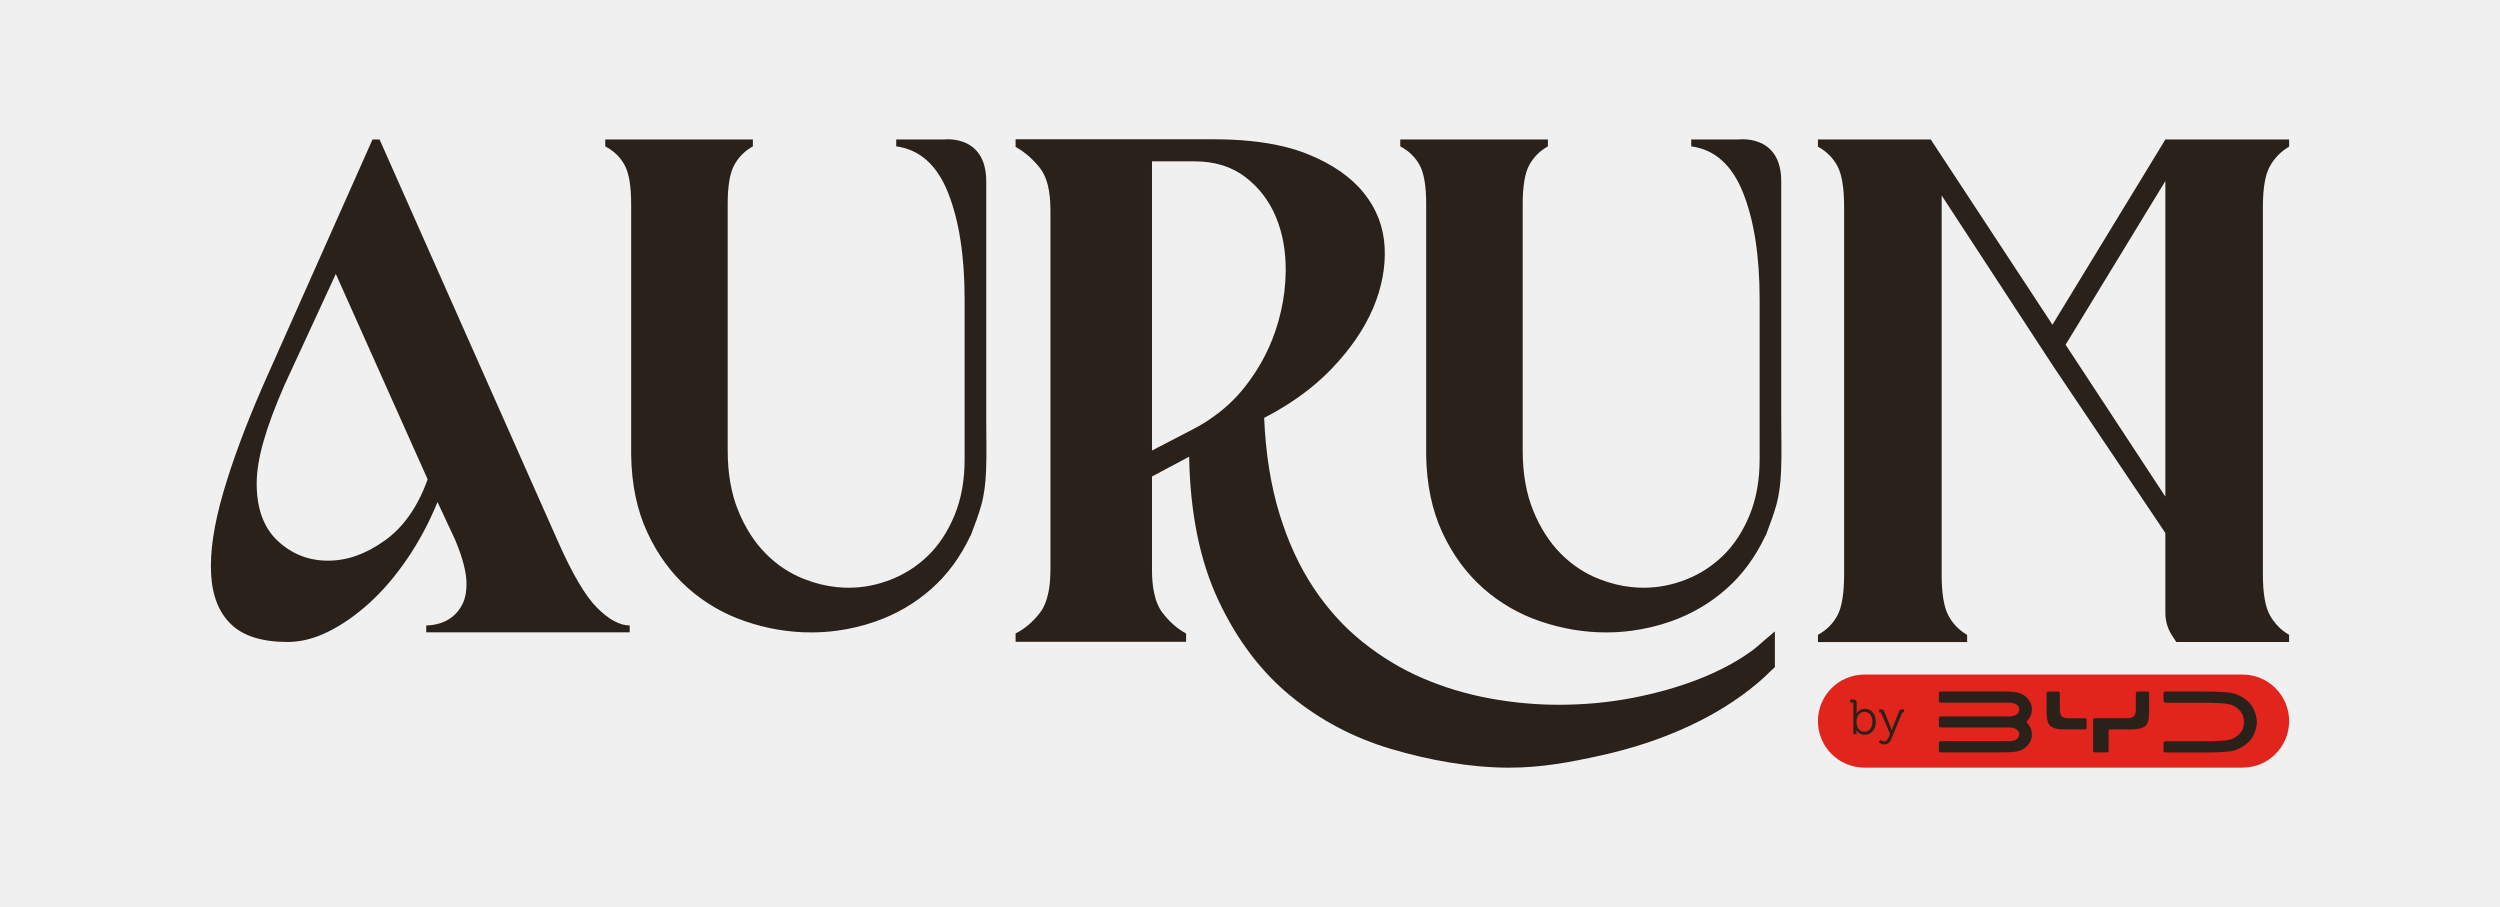
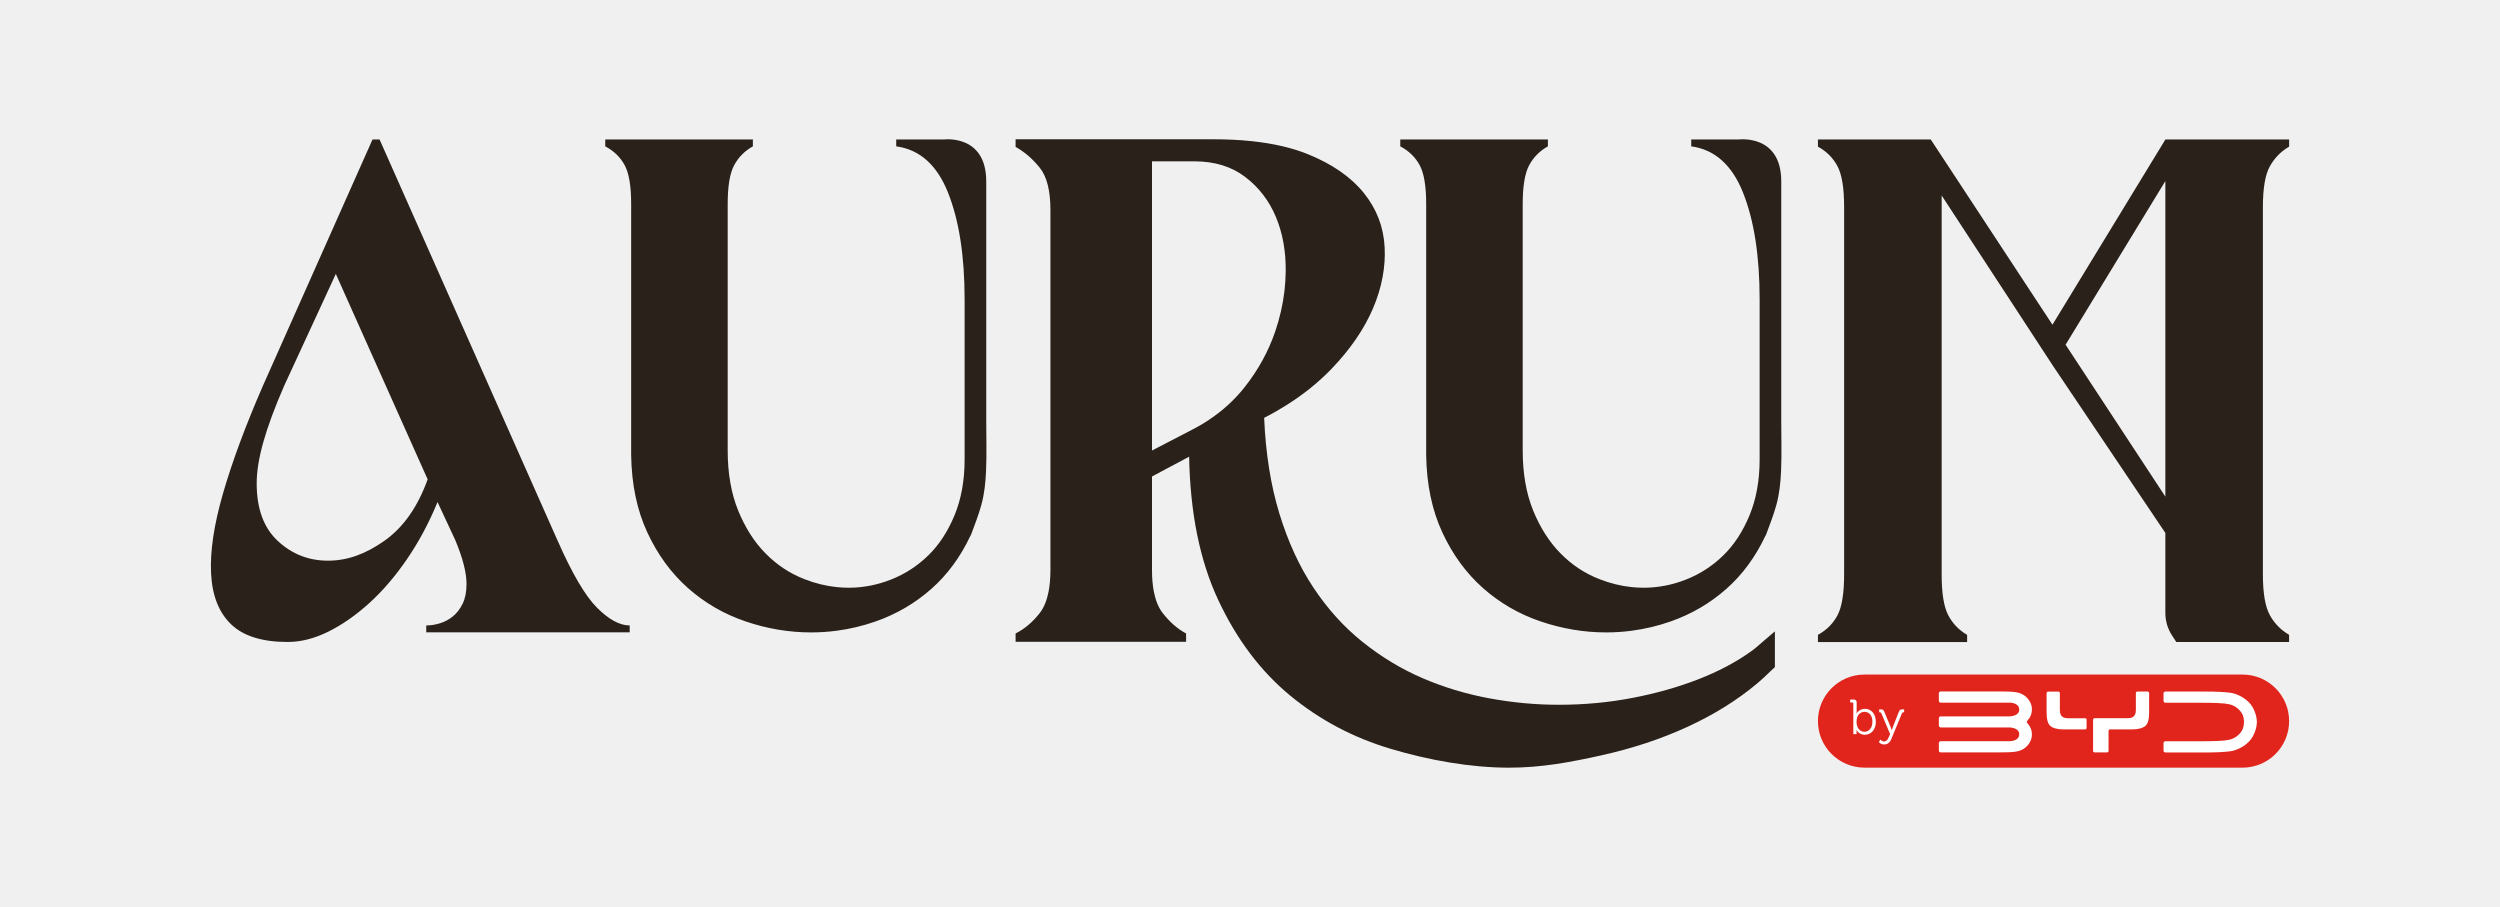
<svg xmlns="http://www.w3.org/2000/svg" id="Camada_1" data-name="Camada 1" viewBox="0 0 695.9 252.44">
  <defs>
    <style>
      .cls-1 {
        fill: #2a211a;
      }

      .cls-2 {
        fill: #e1251d;
      }
+       .byd-knockout { fill: #fff; }
    </style>
  </defs>
  <g>
    <rect class="cls-2" x="506.04" y="187.77" width="131.16" height="25.91" rx="12.96" ry="12.96" />
    <g>
      <g>
-         <path class="cls-1" d="M564.24,200.78s-.06.09-.06.19.06.19.06.19c.89,1.08,1.36,1.85,1.36,3.42s-1.07,3.11-2.34,3.88c-1.27.78-2.46.98-6.83.98h-16.22c-.28,0-.51-.23-.51-.51v-2.1c0-.28.23-.51.51-.51h19.12c1.26,0,2.75-.5,2.75-1.95s-1.73-1.88-2.83-1.88h-19.04c-.28,0-.51-.23-.51-.51v-2.05c0-.28.23-.52.51-.52h19.04c1.1,0,2.83-.42,2.83-1.87s-1.49-1.95-2.75-1.95h-19.12c-.28,0-.51-.23-.51-.51v-2.1c0-.28.23-.51.51-.51h16.22c4.37,0,5.56.2,6.83.98,1.27.78,2.34,2.31,2.34,3.88s-.47,2.34-1.36,3.42Z" />
-         <path class="cls-1" d="M580.4,199.92c.23,0,.42.19.42.42v2.28c0,.23-.18.42-.42.42h-6.1c-1.61,0-3.04-.39-3.71-1.1-.67-.71-.9-2.01-.9-3.68v-5.33c0-.23.19-.42.42-.42h2.85c.23,0,.42.18.42.42v4.74c0,2.18,1.44,2.26,2.47,2.26h4.55Z" />
-         <path class="cls-1" d="M621.72,193.01c1.63.44,4.18,1.74,5.38,3.95,1.2,2.21,1.12,4.02,1.12,4.02,0,0,.08,1.8-1.12,4.01-1.2,2.21-3.75,3.52-5.38,3.96-1.63.43-5.49.51-7.82.51h-11.14c-.28,0-.52-.23-.52-.51v-2.1c0-.28.23-.51.52-.51h9.89c3.7,0,6.53-.1,7.89-.42,1.36-.33,2.42-1.02,3.3-2.2.88-1.18.78-2.74.78-2.74,0,0,.1-1.55-.78-2.74-.88-1.18-1.95-1.88-3.3-2.2-1.36-.33-4.19-.42-7.89-.42h-9.89c-.28,0-.52-.23-.52-.51v-2.1c0-.28.23-.51.52-.51h11.14c2.33,0,6.19.08,7.82.51Z" />
-         <path class="cls-1" d="M597.8,192.5h-2.84c-.23,0-.42.18-.42.42v4.74c0,2.18-1.44,2.26-2.47,2.26h-9.02c-.23,0-.42.19-.42.42v8.68c0,.23.19.42.42.42h3.47c.23,0,.42-.19.42-.42v-5.57c0-.23.19-.42.42-.42h6.26c1.61,0,3.04-.39,3.71-1.1.67-.71.9-2.01.9-3.68v-5.33c0-.23-.19-.42-.42-.42Z" />
+         <path class="byd-knockout" d="M564.24,200.78s-.06.09-.06.19.06.19.06.19c.89,1.08,1.36,1.85,1.36,3.42s-1.07,3.11-2.34,3.88c-1.27.78-2.46.98-6.83.98h-16.22c-.28,0-.51-.23-.51-.51v-2.1c0-.28.23-.51.51-.51h19.12c1.26,0,2.75-.5,2.75-1.95s-1.73-1.88-2.83-1.88h-19.04c-.28,0-.51-.23-.51-.51v-2.05c0-.28.23-.52.51-.52h19.04c1.1,0,2.83-.42,2.83-1.87s-1.49-1.95-2.75-1.95h-19.12c-.28,0-.51-.23-.51-.51v-2.1c0-.28.23-.51.51-.51h16.22c4.37,0,5.56.2,6.83.98,1.27.78,2.34,2.31,2.34,3.88s-.47,2.34-1.36,3.42Z" />
+         <path class="byd-knockout" d="M580.4,199.92c.23,0,.42.19.42.42v2.28c0,.23-.18.42-.42.42h-6.1c-1.61,0-3.04-.39-3.71-1.1-.67-.71-.9-2.01-.9-3.68v-5.33c0-.23.19-.42.42-.42h2.85c.23,0,.42.18.42.42v4.74c0,2.18,1.44,2.26,2.47,2.26h4.55Z" />
+         <path class="byd-knockout" d="M621.72,193.01c1.63.44,4.18,1.74,5.38,3.95,1.2,2.21,1.12,4.02,1.12,4.02,0,0,.08,1.8-1.12,4.01-1.2,2.21-3.75,3.52-5.38,3.96-1.63.43-5.49.51-7.82.51h-11.14c-.28,0-.52-.23-.52-.51v-2.1c0-.28.23-.51.52-.51h9.89c3.7,0,6.53-.1,7.89-.42,1.36-.33,2.42-1.02,3.3-2.2.88-1.18.78-2.74.78-2.74,0,0,.1-1.55-.78-2.74-.88-1.18-1.95-1.88-3.3-2.2-1.36-.33-4.19-.42-7.89-.42h-9.89c-.28,0-.52-.23-.52-.51v-2.1c0-.28.23-.51.52-.51h11.14c2.33,0,6.19.08,7.82.51Z" />
+         <path class="byd-knockout" d="M597.8,192.5h-2.84c-.23,0-.42.18-.42.42v4.74c0,2.18-1.44,2.26-2.47,2.26h-9.02c-.23,0-.42.19-.42.42v8.68c0,.23.19.42.42.42h3.47c.23,0,.42-.19.42-.42v-5.57c0-.23.19-.42.42-.42h6.26c1.61,0,3.04-.39,3.71-1.1.67-.71.9-2.01.9-3.68v-5.33c0-.23-.19-.42-.42-.42Z" />
      </g>
      <g>
-         <path class="cls-1" d="M515.89,195.84c0-.19-.11-.3-.3-.3h-.58v-.81h.97c.59,0,.84.25.84.84v2.49c0,.32-.03.56-.03.56h.03s.58-1.31,2.34-1.31,3,1.48,3,3.62-1.3,3.6-3.11,3.6c-1.64,0-2.26-1.33-2.26-1.33h-.03s.03.23.03.56v.6h-.9v-8.52ZM518.98,203.7c1.22,0,2.22-1.03,2.22-2.78s-.9-2.77-2.18-2.77c-1.15,0-2.23.82-2.23,2.78,0,1.38.71,2.77,2.19,2.77Z" />
-         <path class="cls-1" d="M524.45,206.4c.6,0,1.01-.49,1.27-1.12l.41-.95-2.42-5.74c-.11-.25-.23-.32-.48-.32h-.14v-.81h.42c.62,0,.81.14,1.05.75l1.77,4.3c.14.34.25.74.25.74h.03s.1-.4.23-.74l1.7-4.3c.23-.62.44-.75,1.07-.75h.42v.81h-.14c-.25,0-.38.07-.48.32l-2.97,7.2c-.36.88-1.05,1.44-1.97,1.44s-1.49-.67-1.49-.67l.44-.68s.44.52,1.03.52Z" />
+         <path class="byd-knockout" d="M515.89,195.84c0-.19-.11-.3-.3-.3h-.58v-.81h.97c.59,0,.84.25.84.84v2.49c0,.32-.03.56-.03.56h.03s.58-1.31,2.34-1.31,3,1.48,3,3.62-1.3,3.6-3.11,3.6c-1.64,0-2.26-1.33-2.26-1.33h-.03s.03.23.03.56v.6h-.9v-8.52ZM518.98,203.7c1.22,0,2.22-1.03,2.22-2.78s-.9-2.77-2.18-2.77c-1.15,0-2.23.82-2.23,2.78,0,1.38.71,2.77,2.19,2.77Z" />
+         <path class="byd-knockout" d="M524.45,206.4c.6,0,1.01-.49,1.27-1.12l.41-.95-2.42-5.74c-.11-.25-.23-.32-.48-.32h-.14v-.81h.42c.62,0,.81.14,1.05.75l1.77,4.3c.14.34.25.74.25.74h.03s.1-.4.23-.74l1.7-4.3c.23-.62.44-.75,1.07-.75h.42v.81h-.14c-.25,0-.38.07-.48.32l-2.97,7.2c-.36.88-1.05,1.44-1.97,1.44s-1.49-.67-1.49-.67l.44-.68s.44.52,1.03.52Z" />
      </g>
    </g>
  </g>
  <path class="cls-1" d="M155.22,150.5c4.06,9.21,7.73,15.45,11.01,18.71,3.28,3.26,6.29,4.89,9.05,4.89v1.92h-56.63v-1.92c1.18,0,2.42-.19,3.74-.58,1.31-.38,2.52-1.02,3.64-1.92,1.11-.89,2.03-2.08,2.75-3.55.72-1.47,1.08-3.29,1.08-5.47,0-3.2-1.05-7.29-3.15-12.28l-4.92-10.55c-2.36,5.76-5.18,11.03-8.46,15.83-3.28,4.8-6.78,8.89-10.52,12.28-3.74,3.39-7.54,6.04-11.41,7.96-3.87,1.92-7.64,2.88-11.31,2.88-7.08,0-12.32-1.63-15.73-4.89-3.41-3.26-5.28-7.96-5.6-14.1-.33-6.14.79-13.62,3.34-22.45,2.56-8.83,6.26-18.8,11.11-29.93l30.48-68.5h1.97l49.56,111.68ZM71.45,134.58c0,7.04,1.97,12.38,5.9,16.02,3.93,3.65,8.58,5.47,13.96,5.47s10.49-1.85,15.73-5.56c5.24-3.71,9.24-9.4,12-17.08l-25.56-57.18-14.36,31.09c-2.62,6.01-4.56,11.23-5.8,15.64-1.25,4.41-1.87,8.28-1.87,11.61ZM270.15,149.14c.06-.12.13-.23.17-.35,1.01-2.74,2.09-5.46,2.86-8.28.82-3.01,1.15-6.11,1.29-9.22.22-4.72.06-9.47.06-14.19V50.49c0-13.25-11.87-11.66-11.87-11.66h-13.19v1.91c6.55.89,11.36,5.19,14.43,12.9,3.07,7.71,4.61,17.61,4.61,29.71v44.52c0,5.86-.94,11.05-2.81,15.57-1.87,4.52-4.31,8.25-7.32,11.18-3.01,2.93-6.45,5.16-10.32,6.69-3.88,1.53-7.82,2.29-11.83,2.29-1.1,0-2.2-.06-3.29-.17-3.03-.31-6.04-1.05-9.03-2.22-4.08-1.59-7.69-3.98-10.82-7.17-3.14-3.18-5.68-7.17-7.62-11.94-1.94-4.78-2.91-10.35-2.91-16.72V56.79c0-4.97.6-8.57,1.8-10.8,1.2-2.23,2.94-3.98,5.21-5.25v-1.91h-41.09v1.91c2.41,1.27,4.21,3.03,5.41,5.25,1.2,2.23,1.8,5.83,1.8,10.8v69.94c.13,8.15,1.63,15.32,4.51,21.5,2.87,6.18,6.65,11.34,11.32,15.48,4.68,4.14,10.02,7.23,16.03,9.27,6.01,2.04,12.09,3.06,18.24,3.06,2.4,0,4.78-.16,7.13-.47,3.67-.49,7.27-1.34,10.81-2.58,5.81-2.04,10.99-5.06,15.53-9.08,4.45-3.93,8.07-8.85,10.85-14.74M491.45,149.14c.06-.12.13-.23.17-.35,1.01-2.74,2.09-5.46,2.86-8.28.82-3.01,1.15-6.11,1.29-9.22.22-4.72.06-9.47.06-14.19V50.49c0-13.25-11.87-11.66-11.87-11.66h-13.19v1.91c6.55.89,11.36,5.19,14.43,12.9,3.07,7.71,4.61,17.61,4.61,29.71v44.52c0,5.86-.94,11.05-2.81,15.57-1.87,4.52-4.31,8.25-7.32,11.18-3.01,2.93-6.45,5.16-10.32,6.69-3.88,1.53-7.82,2.29-11.83,2.29-1.1,0-2.2-.06-3.29-.17-3.03-.31-6.04-1.05-9.03-2.22-4.08-1.59-7.69-3.98-10.82-7.17-3.14-3.18-5.68-7.17-7.62-11.94-1.94-4.78-2.91-10.35-2.91-16.72V56.79c0-4.97.6-8.57,1.8-10.8,1.2-2.23,2.94-3.98,5.21-5.25v-1.91h-41.09v1.91c2.41,1.27,4.21,3.03,5.41,5.25,1.2,2.23,1.8,5.83,1.8,10.8v69.94c.13,8.15,1.63,15.32,4.51,21.5,2.87,6.18,6.65,11.34,11.32,15.48,4.68,4.14,10.02,7.23,16.03,9.27,6.01,2.04,12.09,3.06,18.24,3.06,2.4,0,4.78-.16,7.13-.47,3.67-.49,7.27-1.34,10.81-2.58,5.81-2.04,10.99-5.06,15.53-9.08,4.45-3.93,8.07-8.85,10.85-14.74M631.83,46.32c1.28-2.33,3.07-4.16,5.37-5.5v-2h-34.44l-31.44,51.57-25.18-38.33-8.7-13.24h-31.4v2c2.43,1.33,4.25,3.17,5.47,5.5,1.22,2.33,1.82,6.1,1.82,11.29v102.32c0,5.2-.61,8.96-1.82,11.29-1.22,2.33-3.04,4.16-5.47,5.5v2h41.53v-2c-2.3-1.33-4.05-3.16-5.27-5.5-1.22-2.33-1.82-6.1-1.82-11.29V54.41l5.66,8.66,21.67,33.16,3.65,5.59,31.29,46.53v22.28c0,2.23.65,4.42,1.87,6.28l1.17,1.79h31.4v-2c-2.3-1.33-4.09-3.16-5.37-5.5-1.28-2.33-1.92-6.1-1.92-11.29V57.61c0-5.2.64-8.96,1.92-11.29ZM602.75,116.29v21.95l-27.74-42.24-.03-.05,27.77-45.55v65.88ZM494.06,175.75c-1.09.93-2.2,1.84-3.31,2.82-1.04.92-2.09,1.86-3.22,2.67-4.22,3.04-9.14,5.65-14.77,7.84-5.63,2.19-11.74,3.92-18.35,5.19-6.61,1.27-13.43,1.91-20.46,1.91-6.47,0-12.94-.6-19.41-1.8-6.47-1.2-12.66-3.07-18.56-5.61-5.91-2.54-11.46-5.9-16.67-10.06-5.2-4.16-9.78-9.22-13.71-15.15-3.94-5.93-7.1-12.82-9.49-20.66-2.39-7.84-3.8-16.7-4.22-26.59,2.14-1.09,4.17-2.26,6.12-3.48,4.84-3.04,9.1-6.46,12.76-10.29,5.13-5.37,8.93-10.91,11.39-16.63,1.28-2.98,2.18-5.94,2.72-8.9.5-2.73.69-5.44.55-8.15-.28-5.65-2.22-10.7-5.8-15.15-3.59-4.45-8.79-8.05-15.61-10.81-2.1-.85-4.38-1.56-6.84-2.15-5.55-1.32-12.02-1.98-19.42-1.98h-55.06v2.12c2.53,1.41,4.78,3.36,6.75,5.83,1.97,2.47,2.95,6.39,2.95,11.76v100.26c0,.18-.01.35-.01.53-.03,2.04-.2,3.86-.52,5.48-.48,2.42-1.28,4.39-2.42,5.86-1.97,2.54-4.22,4.45-6.75,5.72v2.33h47.46v-2.33c-2.39-1.27-4.57-3.18-6.54-5.72-1.14-1.47-1.94-3.44-2.42-5.86-.35-1.76-.53-3.75-.53-6.01v-26.11l5.26-2.8,5.08-2.71c.28,15.68,2.99,28.99,8.12,39.94,5.13,10.95,11.81,19.81,20.04,26.59,8.23,6.78,17.58,11.72,28.06,14.83,10.47,3.11,22.01,5.21,32.84,5.21,9,0,16.94-1.5,25.59-3.41,8.65-1.91,16.67-4.56,24.05-7.95,7.38-3.39,13.85-7.42,19.41-12.08,1.33-1.12,2.57-2.26,3.74-3.43.41-.36.81-.75,1.2-1.12v-9.94ZM336.39,116.97c-1.25.82-2.55,1.59-3.9,2.3l-6.56,3.41-5.26,2.73V44.91h11.81c5.62,0,10.34,1.45,14.13,4.34,3.8,2.9,6.65,6.6,8.54,11.12,1.9,4.52,2.81,9.61,2.74,15.25-.05,3.67-.48,7.31-1.3,10.92-.44,1.95-.99,3.89-1.65,5.82-1.9,5.51-4.71,10.63-8.44,15.36-2.83,3.59-6.21,6.67-10.13,9.24Z" />
</svg>
